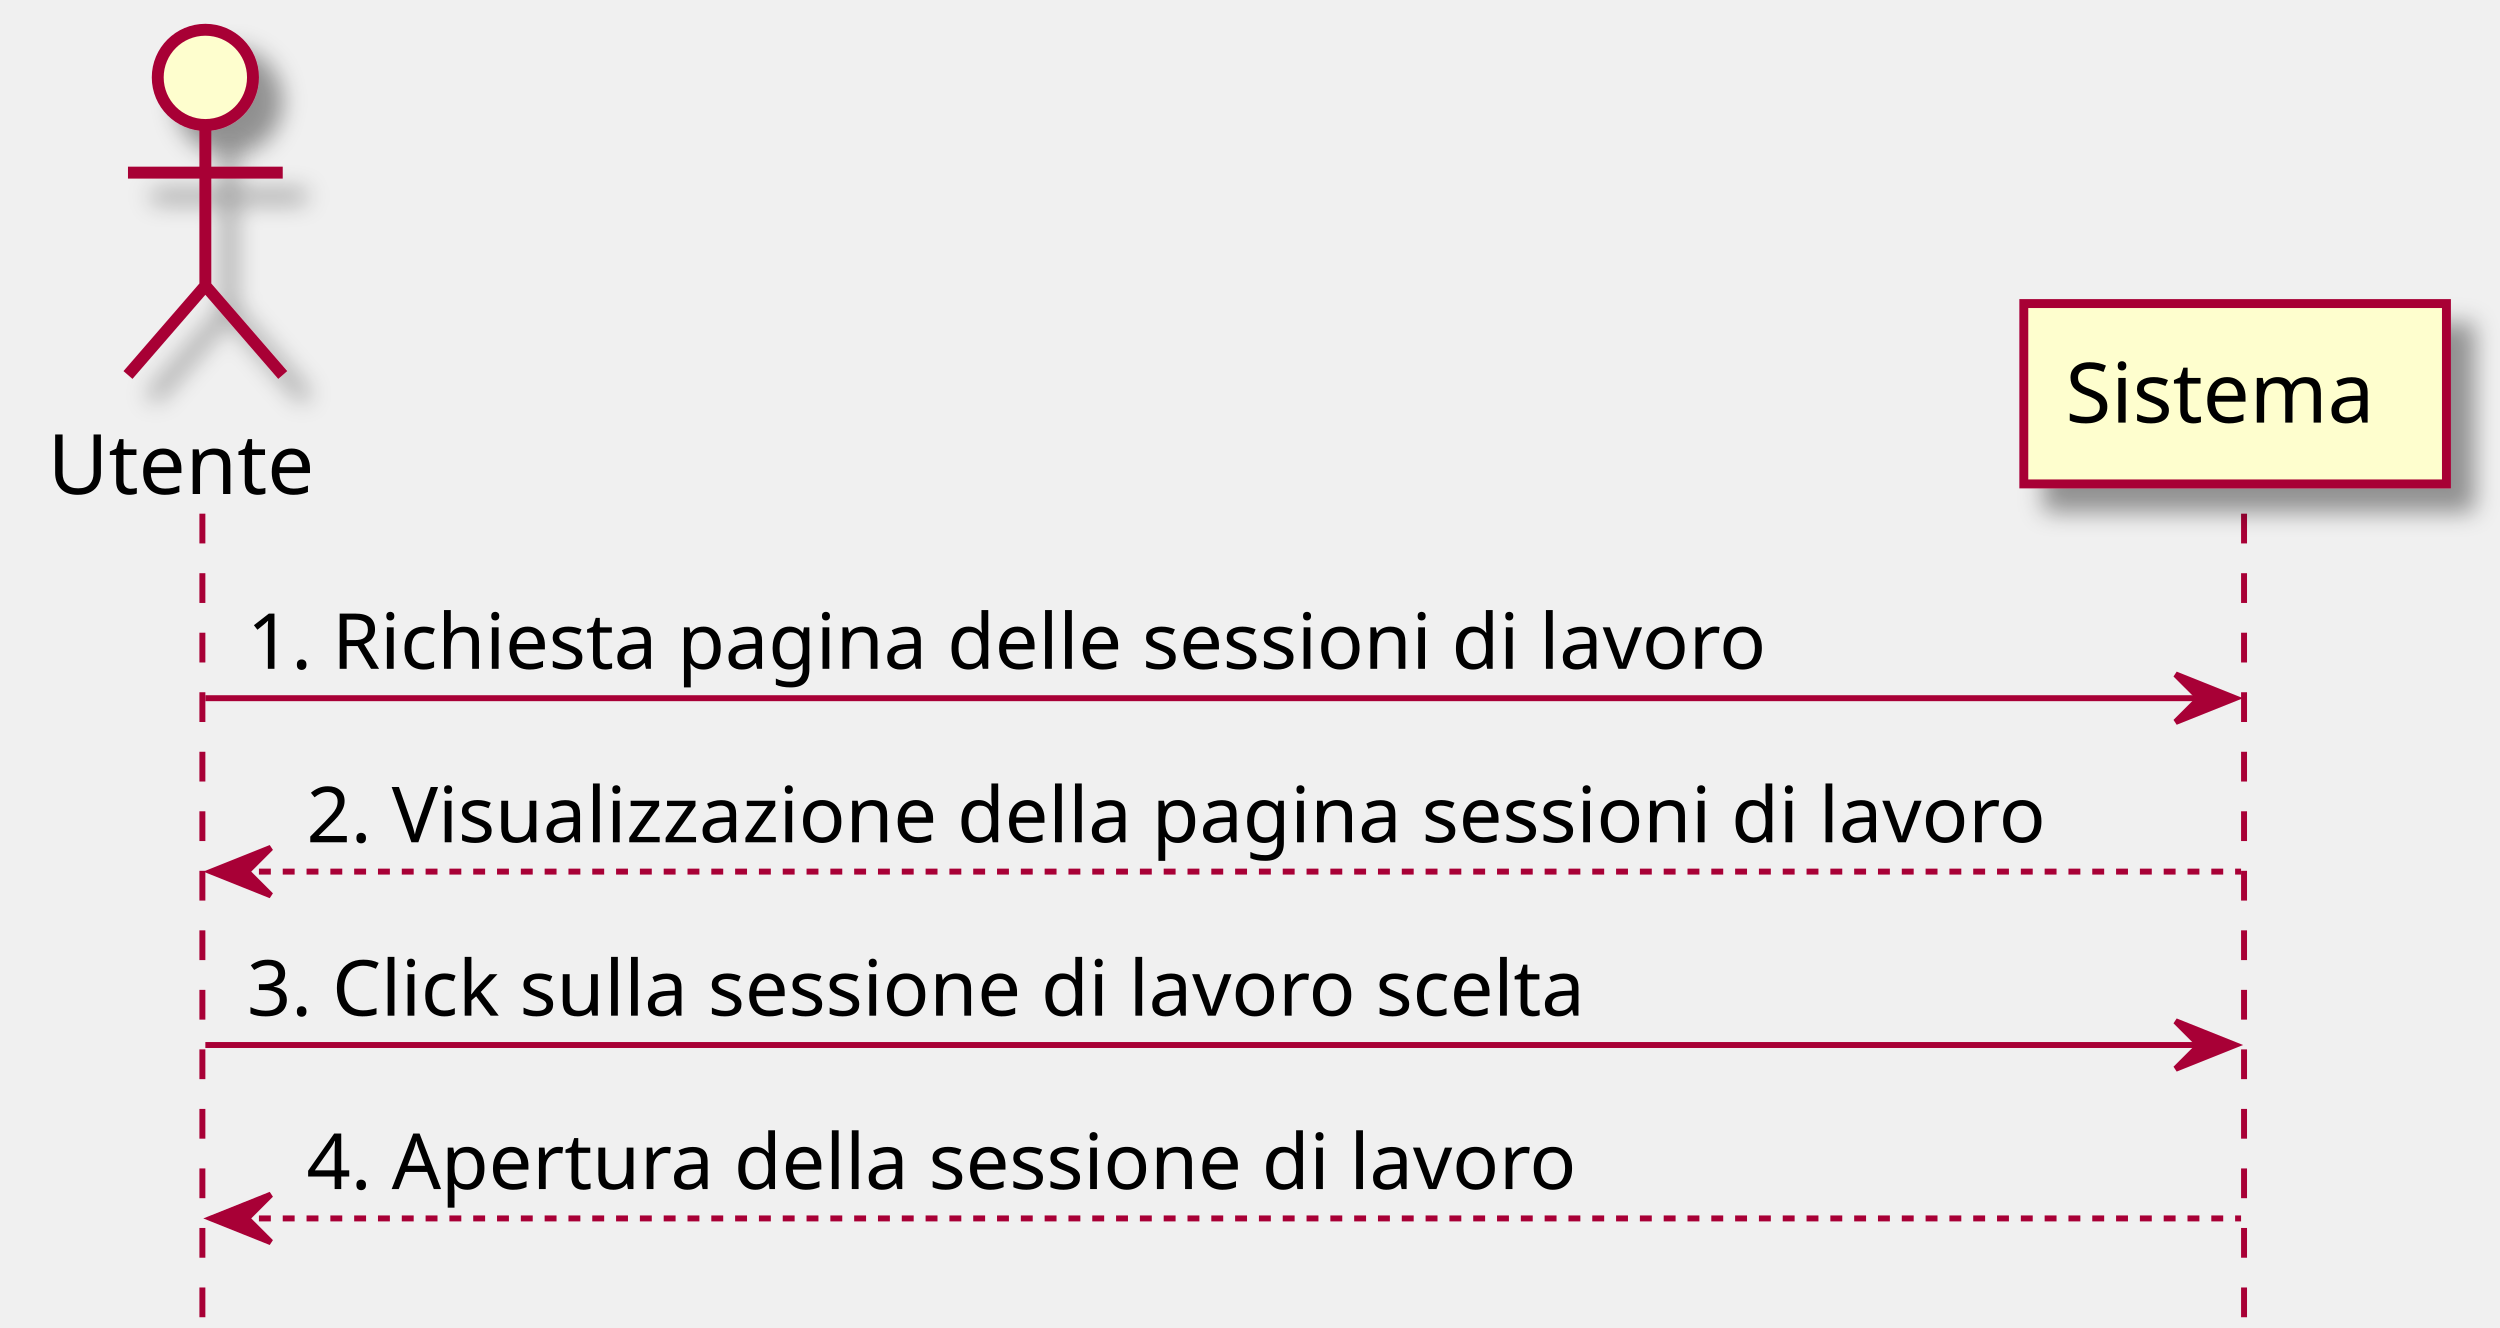
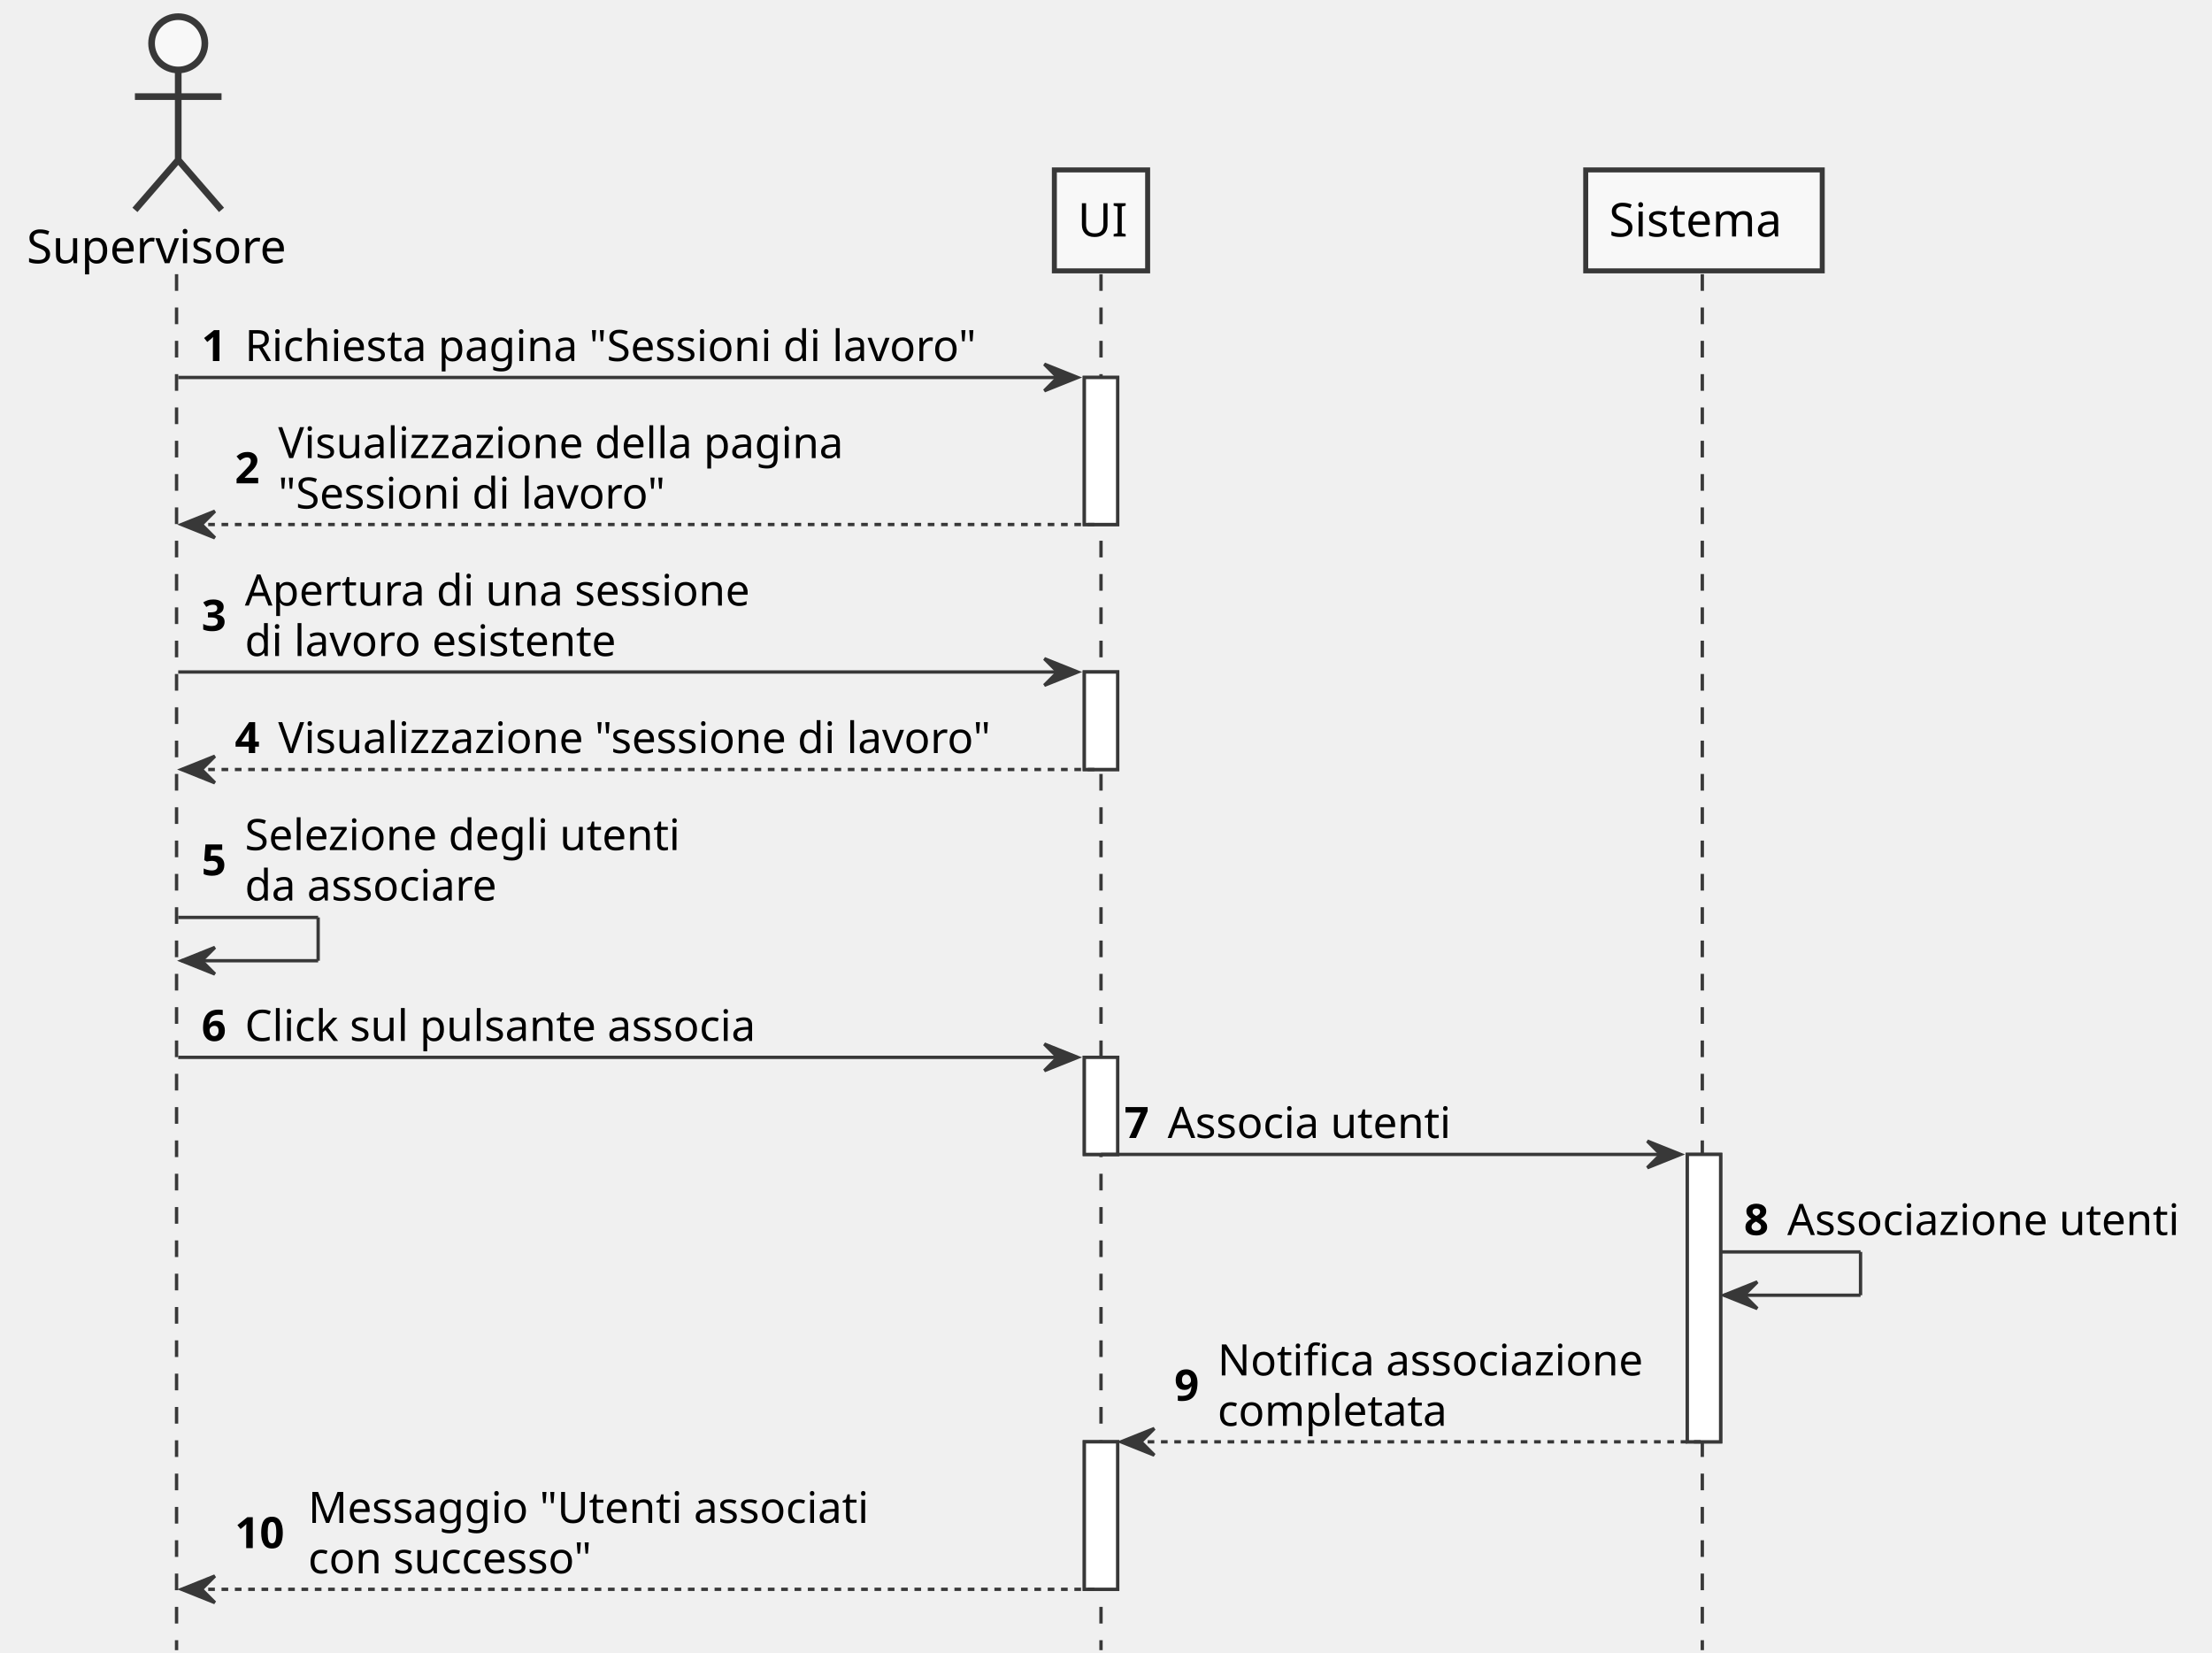
- <svg xmlns="http://www.w3.org/2000/svg" contentScriptType="application/ecmascript" contentStyleType="text/css" height="223px" preserveAspectRatio="none" style="width:420px;height:223px;" version="1.1" viewBox="0 0 420 223" width="420px" zoomAndPan="magnify">
-   <defs>
-     <filter height="300%" id="ftpfea7" width="300%" x="-1" y="-1">
-       <feGaussianBlur result="blurOut" stdDeviation="2.0" />
-       <feColorMatrix in="blurOut" result="blurOut2" type="matrix" values="0 0 0 0 0 0 0 0 0 0 0 0 0 0 0 0 0 0 .4 0" />
-       <feOffset dx="4.0" dy="4.0" in="blurOut2" result="blurOut3" />
-       <feBlend in="SourceGraphic" in2="blurOut3" mode="normal" />
-     </filter>
-   </defs>
+ <svg xmlns="http://www.w3.org/2000/svg" contentScriptType="application/ecmascript" contentStyleType="text/css" height="496px" preserveAspectRatio="none" style="width:664px;height:496px;" version="1.1" viewBox="0 0 664 496" width="664px" zoomAndPan="magnify">
+   <defs />
  <g>
-     <line style="stroke: #A80036; stroke-width: 1.0; stroke-dasharray: 5.0,5.0;" x1="34" x2="34" y1="86.297" y2="222.828" />
-     <line style="stroke: #A80036; stroke-width: 1.0; stroke-dasharray: 5.0,5.0;" x1="377" x2="377" y1="86.297" y2="222.828" />
-     <text fill="#000000" font-family="sans-serif" font-size="14" lengthAdjust="spacingAndGlyphs" textLength="47" x="8" y="82.995">Utente</text>
-     <ellipse cx="34.5" cy="13" fill="#FEFECE" filter="url(#ftpfea7)" rx="8" ry="8" style="stroke: #A80036; stroke-width: 2.0;" />
-     <path d="M34.5,21 L34.5,48 M21.5,29 L47.5,29 M34.5,48 L21.5,63 M34.5,48 L47.5,63 " fill="#FEFECE" filter="url(#ftpfea7)" style="stroke: #A80036; stroke-width: 2.0;" />
-     <rect fill="#FEFECE" filter="url(#ftpfea7)" height="30.297" style="stroke: #A80036; stroke-width: 1.5;" width="71" x="340" y="51" />
-     <text fill="#000000" font-family="sans-serif" font-size="14" lengthAdjust="spacingAndGlyphs" textLength="57" x="347" y="70.995">Sistema</text>
-     <polygon fill="#A80036" points="365.5,113.297,375.5,117.297,365.5,121.297,369.5,117.297" style="stroke: #A80036; stroke-width: 1.0;" />
-     <line style="stroke: #A80036; stroke-width: 1.0;" x1="34.5" x2="371.5" y1="117.297" y2="117.297" />
-     <text fill="#000000" font-family="sans-serif" font-size="13" lengthAdjust="spacingAndGlyphs" textLength="278" x="41.5" y="112.364">1. Richiesta pagina delle sessioni di lavoro</text>
-     <polygon fill="#A80036" points="45.5,142.43,35.5,146.43,45.5,150.43,41.5,146.43" style="stroke: #A80036; stroke-width: 1.0;" />
-     <line style="stroke: #A80036; stroke-width: 1.0; stroke-dasharray: 2.0,2.0;" x1="39.5" x2="376.5" y1="146.43" y2="146.43" />
-     <text fill="#000000" font-family="sans-serif" font-size="13" lengthAdjust="spacingAndGlyphs" textLength="319" x="51.5" y="141.497">2. Visualizzazione della pagina sessioni di lavoro</text>
-     <polygon fill="#A80036" points="365.5,171.562,375.5,175.562,365.5,179.562,369.5,175.562" style="stroke: #A80036; stroke-width: 1.0;" />
-     <line style="stroke: #A80036; stroke-width: 1.0;" x1="34.5" x2="371.5" y1="175.562" y2="175.562" />
-     <text fill="#000000" font-family="sans-serif" font-size="13" lengthAdjust="spacingAndGlyphs" textLength="248" x="41.5" y="170.629">3. Click sulla sessione di lavoro scelta</text>
-     <polygon fill="#A80036" points="45.5,200.695,35.5,204.695,45.5,208.695,41.5,204.695" style="stroke: #A80036; stroke-width: 1.0;" />
-     <line style="stroke: #A80036; stroke-width: 1.0; stroke-dasharray: 2.0,2.0;" x1="39.5" x2="376.5" y1="204.695" y2="204.695" />
-     <text fill="#000000" font-family="sans-serif" font-size="13" lengthAdjust="spacingAndGlyphs" textLength="230" x="51.5" y="199.762">4. Apertura della sessione di lavoro</text>
+     <rect fill="#FFFFFF" height="44.133" style="stroke: #383838; stroke-width: 1.0;" width="10" x="325.5" y="113.297" />
+     <rect fill="#FFFFFF" height="29.266" style="stroke: #383838; stroke-width: 1.0;" width="10" x="325.5" y="201.695" />
+     <rect fill="#FFFFFF" height="29.133" style="stroke: #383838; stroke-width: 1.0;" width="10" x="325.5" y="317.359" />
+     <rect fill="#FFFFFF" height="44.266" style="stroke: #383838; stroke-width: 1.0;" width="10" x="325.5" y="432.758" />
+     <rect fill="#FFFFFF" height="86.266" style="stroke: #383838; stroke-width: 1.0;" width="10" x="506.5" y="346.492" />
+     <line style="stroke: #383838; stroke-width: 1.0; stroke-dasharray: 5.0,5.0;" x1="53" x2="53" y1="82.297" y2="495.289" />
+     <line style="stroke: #383838; stroke-width: 1.0; stroke-dasharray: 5.0,5.0;" x1="330.5" x2="330.5" y1="82.297" y2="495.289" />
+     <line style="stroke: #383838; stroke-width: 1.0; stroke-dasharray: 5.0,5.0;" x1="511" x2="511" y1="82.297" y2="495.289" />
+     <text fill="#000000" font-family="sans-serif" font-size="14" lengthAdjust="spacingAndGlyphs" textLength="85" x="8" y="78.995">Supervisore</text>
+     <ellipse cx="53.5" cy="13" fill="#F8F8F8" rx="8" ry="8" style="stroke: #383838; stroke-width: 2.0;" />
+     <path d="M53.5,21 L53.5,48 M40.5,29 L66.5,29 M53.5,48 L40.5,63 M53.5,48 L66.5,63 " fill="#F8F8F8" style="stroke: #383838; stroke-width: 2.0;" />
+     <rect fill="#F8F8F8" height="30.297" style="stroke: #383838; stroke-width: 1.5;" width="28" x="316.5" y="51" />
+     <text fill="#000000" font-family="sans-serif" font-size="14" lengthAdjust="spacingAndGlyphs" textLength="14" x="323.5" y="70.995">UI</text>
+     <rect fill="#F8F8F8" height="30.297" style="stroke: #383838; stroke-width: 1.5;" width="71" x="476" y="51" />
+     <text fill="#000000" font-family="sans-serif" font-size="14" lengthAdjust="spacingAndGlyphs" textLength="57" x="483" y="70.995">Sistema</text>
+     <rect fill="#FFFFFF" height="44.133" style="stroke: #383838; stroke-width: 1.0;" width="10" x="325.5" y="113.297" />
+     <rect fill="#FFFFFF" height="29.266" style="stroke: #383838; stroke-width: 1.0;" width="10" x="325.5" y="201.695" />
+     <rect fill="#FFFFFF" height="29.133" style="stroke: #383838; stroke-width: 1.0;" width="10" x="325.5" y="317.359" />
+     <rect fill="#FFFFFF" height="44.266" style="stroke: #383838; stroke-width: 1.0;" width="10" x="325.5" y="432.758" />
+     <rect fill="#FFFFFF" height="86.266" style="stroke: #383838; stroke-width: 1.0;" width="10" x="506.5" y="346.492" />
+     <polygon fill="#383838" points="313.5,109.297,323.5,113.297,313.5,117.297,317.5,113.297" style="stroke: #383838; stroke-width: 1.0;" />
+     <line style="stroke: #383838; stroke-width: 1.0;" x1="53.5" x2="319.5" y1="113.297" y2="113.297" />
+     <text fill="#000000" font-family="sans-serif" font-size="13" font-weight="bold" lengthAdjust="spacingAndGlyphs" textLength="9" x="60.5" y="108.364">1</text>
+     <text fill="#000000" font-family="sans-serif" font-size="13" lengthAdjust="spacingAndGlyphs" textLength="239" x="73.5" y="108.364">Richiesta pagina "Sessioni di lavoro"</text>
+     <polygon fill="#383838" points="64.5,153.43,54.5,157.43,64.5,161.43,60.5,157.43" style="stroke: #383838; stroke-width: 1.0;" />
+     <line style="stroke: #383838; stroke-width: 1.0; stroke-dasharray: 2.0,2.0;" x1="58.5" x2="329.5" y1="157.43" y2="157.43" />
+     <text fill="#000000" font-family="sans-serif" font-size="13" font-weight="bold" lengthAdjust="spacingAndGlyphs" textLength="9" x="70.5" y="145.063">2</text>
+     <text fill="#000000" font-family="sans-serif" font-size="13" lengthAdjust="spacingAndGlyphs" textLength="185" x="83.5" y="137.497">Visualizzazione della pagina</text>
+     <text fill="#000000" font-family="sans-serif" font-size="13" lengthAdjust="spacingAndGlyphs" textLength="127" x="83.5" y="152.629">"Sessioni di lavoro"</text>
+     <polygon fill="#383838" points="313.5,197.695,323.5,201.695,313.5,205.695,317.5,201.695" style="stroke: #383838; stroke-width: 1.0;" />
+     <line style="stroke: #383838; stroke-width: 1.0;" x1="53.5" x2="319.5" y1="201.695" y2="201.695" />
+     <text fill="#000000" font-family="sans-serif" font-size="13" font-weight="bold" lengthAdjust="spacingAndGlyphs" textLength="9" x="60.5" y="189.329">3</text>
+     <text fill="#000000" font-family="sans-serif" font-size="13" lengthAdjust="spacingAndGlyphs" textLength="161" x="73.5" y="181.762">Apertura di una sessione</text>
+     <text fill="#000000" font-family="sans-serif" font-size="13" lengthAdjust="spacingAndGlyphs" textLength="121" x="73.5" y="196.895">di lavoro esistente</text>
+     <polygon fill="#383838" points="64.5,226.961,54.5,230.961,64.5,234.961,60.5,230.961" style="stroke: #383838; stroke-width: 1.0;" />
+     <line style="stroke: #383838; stroke-width: 1.0; stroke-dasharray: 2.0,2.0;" x1="58.5" x2="329.5" y1="230.961" y2="230.961" />
+     <text fill="#000000" font-family="sans-serif" font-size="13" font-weight="bold" lengthAdjust="spacingAndGlyphs" textLength="9" x="70.5" y="226.028">4</text>
+     <text fill="#000000" font-family="sans-serif" font-size="13" lengthAdjust="spacingAndGlyphs" textLength="235" x="83.5" y="226.028">Visualizzazione "sessione di lavoro"</text>
+     <line style="stroke: #383838; stroke-width: 1.0;" x1="53.5" x2="95.5" y1="275.359" y2="275.359" />
+     <line style="stroke: #383838; stroke-width: 1.0;" x1="95.5" x2="95.5" y1="275.359" y2="288.359" />
+     <line style="stroke: #383838; stroke-width: 1.0;" x1="54.5" x2="95.5" y1="288.359" y2="288.359" />
+     <polygon fill="#383838" points="64.5,284.359,54.5,288.359,64.5,292.359,60.5,288.359" style="stroke: #383838; stroke-width: 1.0;" />
+     <text fill="#000000" font-family="sans-serif" font-size="13" font-weight="bold" lengthAdjust="spacingAndGlyphs" textLength="9" x="60.5" y="262.727">5</text>
+     <text fill="#000000" font-family="sans-serif" font-size="13" lengthAdjust="spacingAndGlyphs" textLength="141" x="73.5" y="255.161">Selezione degli utenti</text>
+     <text fill="#000000" font-family="sans-serif" font-size="13" lengthAdjust="spacingAndGlyphs" textLength="82" x="73.5" y="270.293">da associare</text>
+     <polygon fill="#383838" points="313.5,313.359,323.5,317.359,313.5,321.359,317.5,317.359" style="stroke: #383838; stroke-width: 1.0;" />
+     <line style="stroke: #383838; stroke-width: 1.0;" x1="53.5" x2="319.5" y1="317.359" y2="317.359" />
+     <text fill="#000000" font-family="sans-serif" font-size="13" font-weight="bold" lengthAdjust="spacingAndGlyphs" textLength="9" x="60.5" y="312.426">6</text>
+     <text fill="#000000" font-family="sans-serif" font-size="13" lengthAdjust="spacingAndGlyphs" textLength="168" x="73.5" y="312.426">Click sul pulsante associa</text>
+     <polygon fill="#383838" points="494.5,342.492,504.5,346.492,494.5,350.492,498.5,346.492" style="stroke: #383838; stroke-width: 1.0;" />
+     <line style="stroke: #383838; stroke-width: 1.0;" x1="330.5" x2="500.5" y1="346.492" y2="346.492" />
+     <text fill="#000000" font-family="sans-serif" font-size="13" font-weight="bold" lengthAdjust="spacingAndGlyphs" textLength="9" x="337.5" y="341.559">7</text>
+     <text fill="#000000" font-family="sans-serif" font-size="13" lengthAdjust="spacingAndGlyphs" textLength="92" x="350.5" y="341.559">Associa utenti</text>
+     <line style="stroke: #383838; stroke-width: 1.0;" x1="516.5" x2="558.5" y1="375.758" y2="375.758" />
+     <line style="stroke: #383838; stroke-width: 1.0;" x1="558.5" x2="558.5" y1="375.758" y2="388.758" />
+     <line style="stroke: #383838; stroke-width: 1.0;" x1="517.5" x2="558.5" y1="388.758" y2="388.758" />
+     <polygon fill="#383838" points="527.5,384.758,517.5,388.758,527.5,392.758,523.5,388.758" style="stroke: #383838; stroke-width: 1.0;" />
+     <text fill="#000000" font-family="sans-serif" font-size="13" font-weight="bold" lengthAdjust="spacingAndGlyphs" textLength="9" x="523.5" y="370.692">8</text>
+     <text fill="#000000" font-family="sans-serif" font-size="13" lengthAdjust="spacingAndGlyphs" textLength="127" x="536.5" y="370.692">Associazione utenti</text>
+     <polygon fill="#383838" points="346.5,428.758,336.5,432.758,346.5,436.758,342.5,432.758" style="stroke: #383838; stroke-width: 1.0;" />
+     <line style="stroke: #383838; stroke-width: 1.0; stroke-dasharray: 2.0,2.0;" x1="340.5" x2="510.5" y1="432.758" y2="432.758" />
+     <text fill="#000000" font-family="sans-serif" font-size="13" font-weight="bold" lengthAdjust="spacingAndGlyphs" textLength="9" x="352.5" y="420.391">9</text>
+     <text fill="#000000" font-family="sans-serif" font-size="13" lengthAdjust="spacingAndGlyphs" textLength="139" x="365.5" y="412.825">Notifica associazione</text>
+     <text fill="#000000" font-family="sans-serif" font-size="13" lengthAdjust="spacingAndGlyphs" textLength="74" x="365.5" y="427.957">completata</text>
+     <polygon fill="#383838" points="64.5,473.023,54.5,477.023,64.5,481.023,60.5,477.023" style="stroke: #383838; stroke-width: 1.0;" />
+     <line style="stroke: #383838; stroke-width: 1.0; stroke-dasharray: 2.0,2.0;" x1="58.5" x2="329.5" y1="477.023" y2="477.023" />
+     <text fill="#000000" font-family="sans-serif" font-size="13" font-weight="bold" lengthAdjust="spacingAndGlyphs" textLength="18" x="70.5" y="464.657">10</text>
+     <text fill="#000000" font-family="sans-serif" font-size="13" lengthAdjust="spacingAndGlyphs" textLength="181" x="92.5" y="457.09">Messaggio "Utenti associati</text>
+     <text fill="#000000" font-family="sans-serif" font-size="13" lengthAdjust="spacingAndGlyphs" textLength="92" x="92.5" y="472.223">con successo"</text>
  </g>
</svg>
